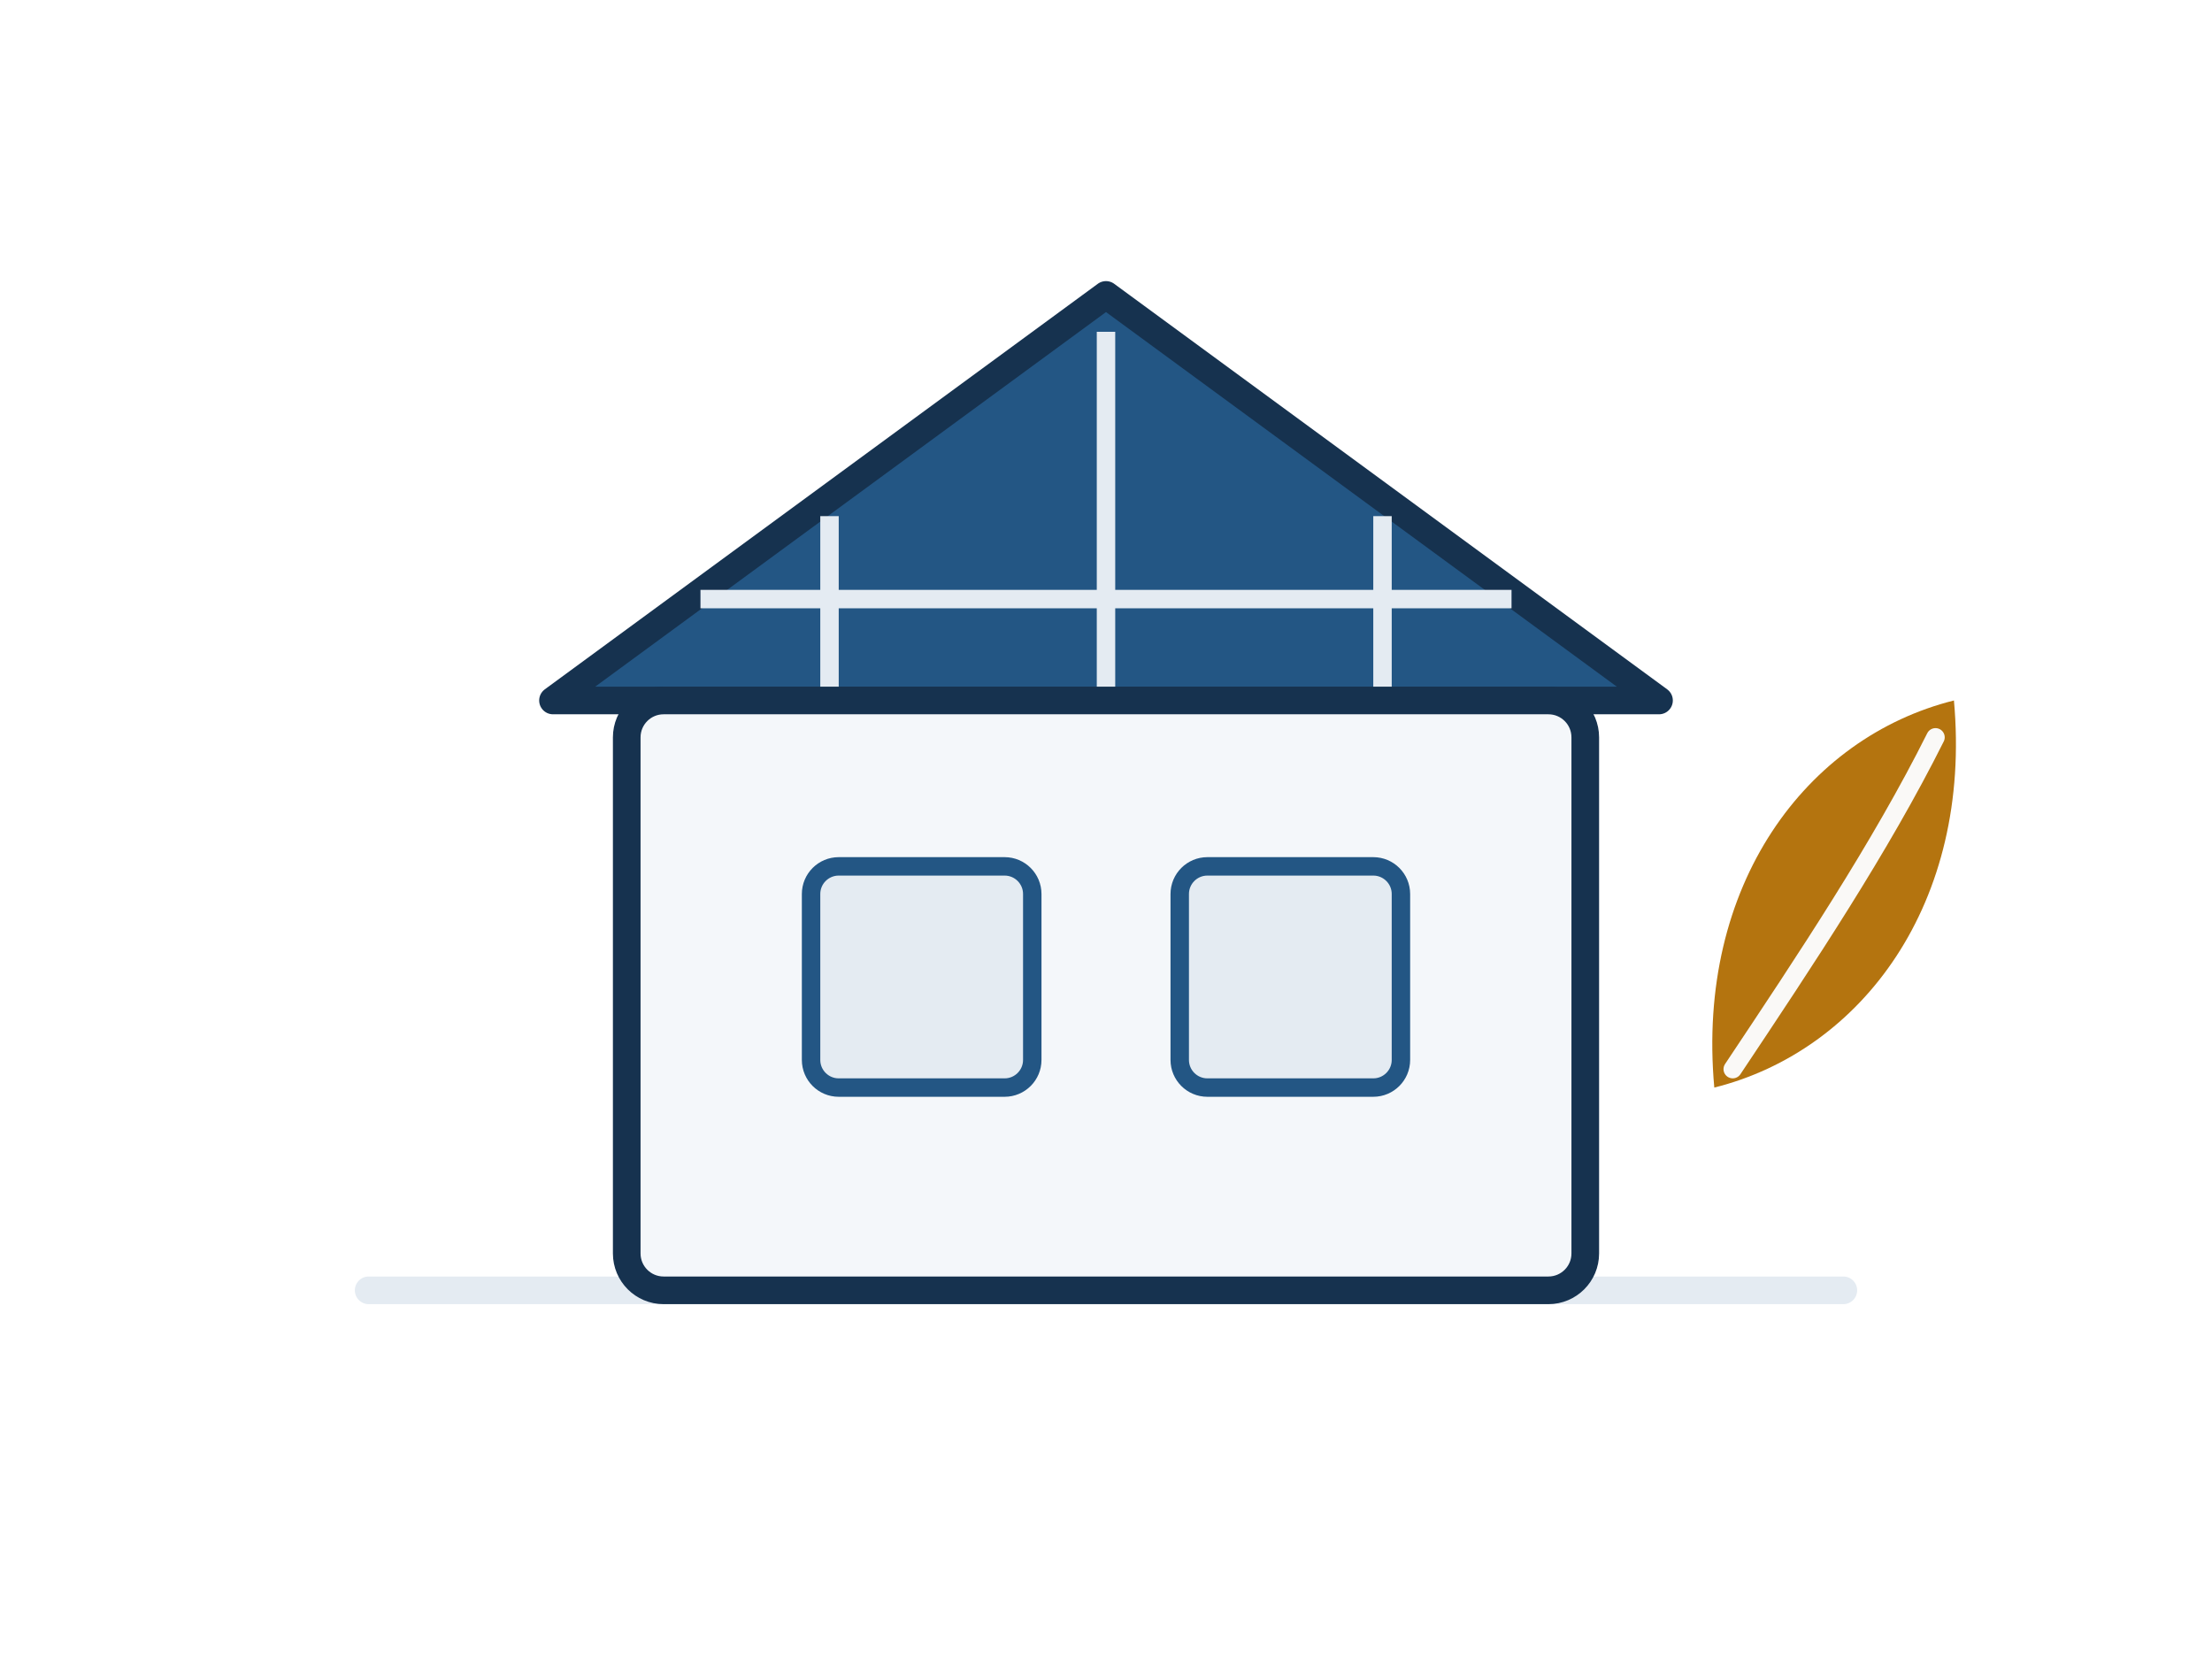
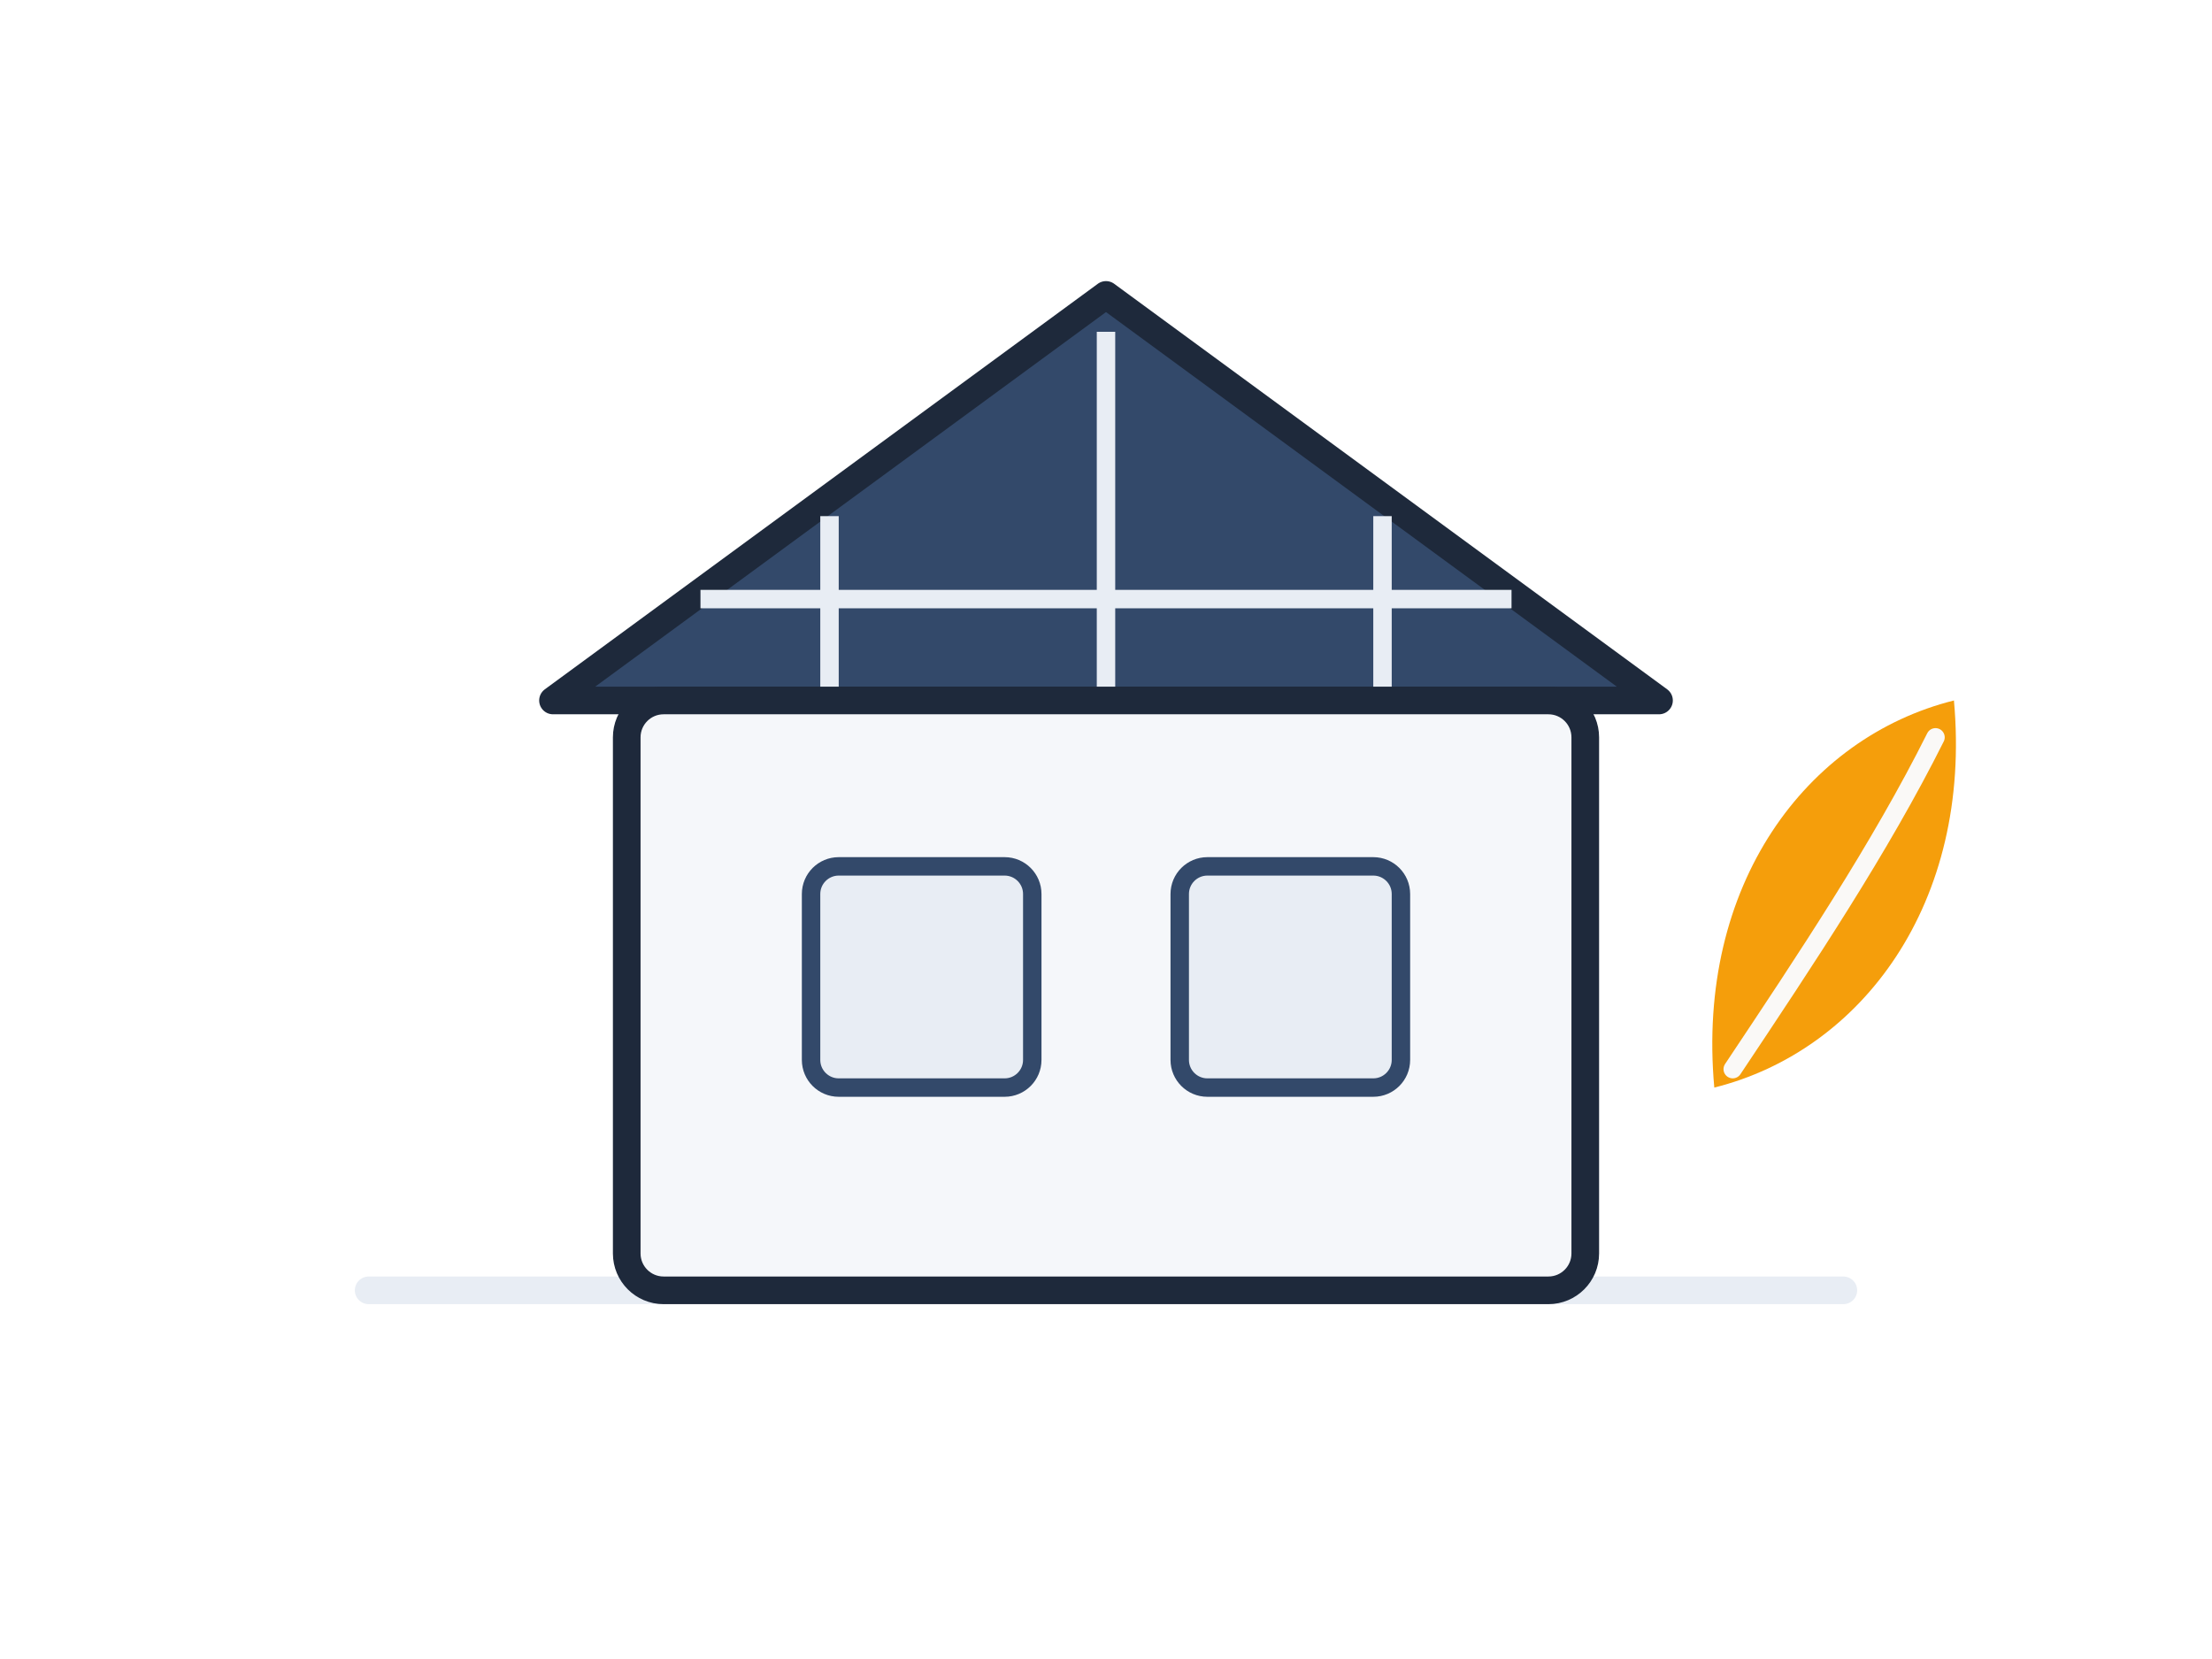
<svg xmlns="http://www.w3.org/2000/svg" viewBox="0 0 240 180">
-   <line x1="40" y1="140" x2="200" y2="140" stroke="#e4ebf2" stroke-width="3" stroke-linecap="round" />
-   <path d="M60 76L120 32L180 76Z" fill="#235684" stroke="#16324f" stroke-width="3" stroke-linejoin="round" />
-   <line x1="90" y1="56" x2="90" y2="76" stroke="#e4ebf2" stroke-width="2" />
-   <line x1="120" y1="36" x2="120" y2="76" stroke="#e4ebf2" stroke-width="2" />
-   <line x1="150" y1="56" x2="150" y2="76" stroke="#e4ebf2" stroke-width="2" />
-   <line x1="76" y1="65" x2="164" y2="65" stroke="#e4ebf2" stroke-width="2" />
-   <rect x="68" y="76" width="104" height="64" rx="4" fill="#f4f7fa" stroke="#16324f" stroke-width="3" />
-   <rect x="88" y="94" width="24" height="24" rx="3" fill="#e4ebf2" stroke="#235684" stroke-width="2" />
-   <rect x="128" y="94" width="24" height="24" rx="3" fill="#e4ebf2" stroke="#235684" stroke-width="2" />
-   <path d="M186 118C184 96 196 80 212 76C214 98 202 114 186 118Z" fill="#b4740f" />
+   <line x1="40" y1="140" x2="200" y2="140" stroke="#e8edf4" stroke-width="3" stroke-linecap="round" />
+   <path d="M60 76L120 32L180 76Z" fill="#33496a" stroke="#1e293b" stroke-width="3" stroke-linejoin="round" />
+   <line x1="90" y1="56" x2="90" y2="76" stroke="#e8edf4" stroke-width="2" />
+   <line x1="120" y1="36" x2="120" y2="76" stroke="#e8edf4" stroke-width="2" />
+   <line x1="150" y1="56" x2="150" y2="76" stroke="#e8edf4" stroke-width="2" />
+   <line x1="76" y1="65" x2="164" y2="65" stroke="#e8edf4" stroke-width="2" />
+   <rect x="68" y="76" width="104" height="64" rx="4" fill="#f5f7fa" stroke="#1e293b" stroke-width="3" />
+   <rect x="88" y="94" width="24" height="24" rx="3" fill="#e8edf4" stroke="#33496a" stroke-width="2" />
+   <rect x="128" y="94" width="24" height="24" rx="3" fill="#e8edf4" stroke="#33496a" stroke-width="2" />
+   <path d="M186 118C184 96 196 80 212 76C214 98 202 114 186 118Z" fill="#f59e0b" />
  <path d="M188 116C196 104 204 92 210 80" fill="none" stroke="#faf9f7" stroke-width="2" stroke-linecap="round" />
</svg>
